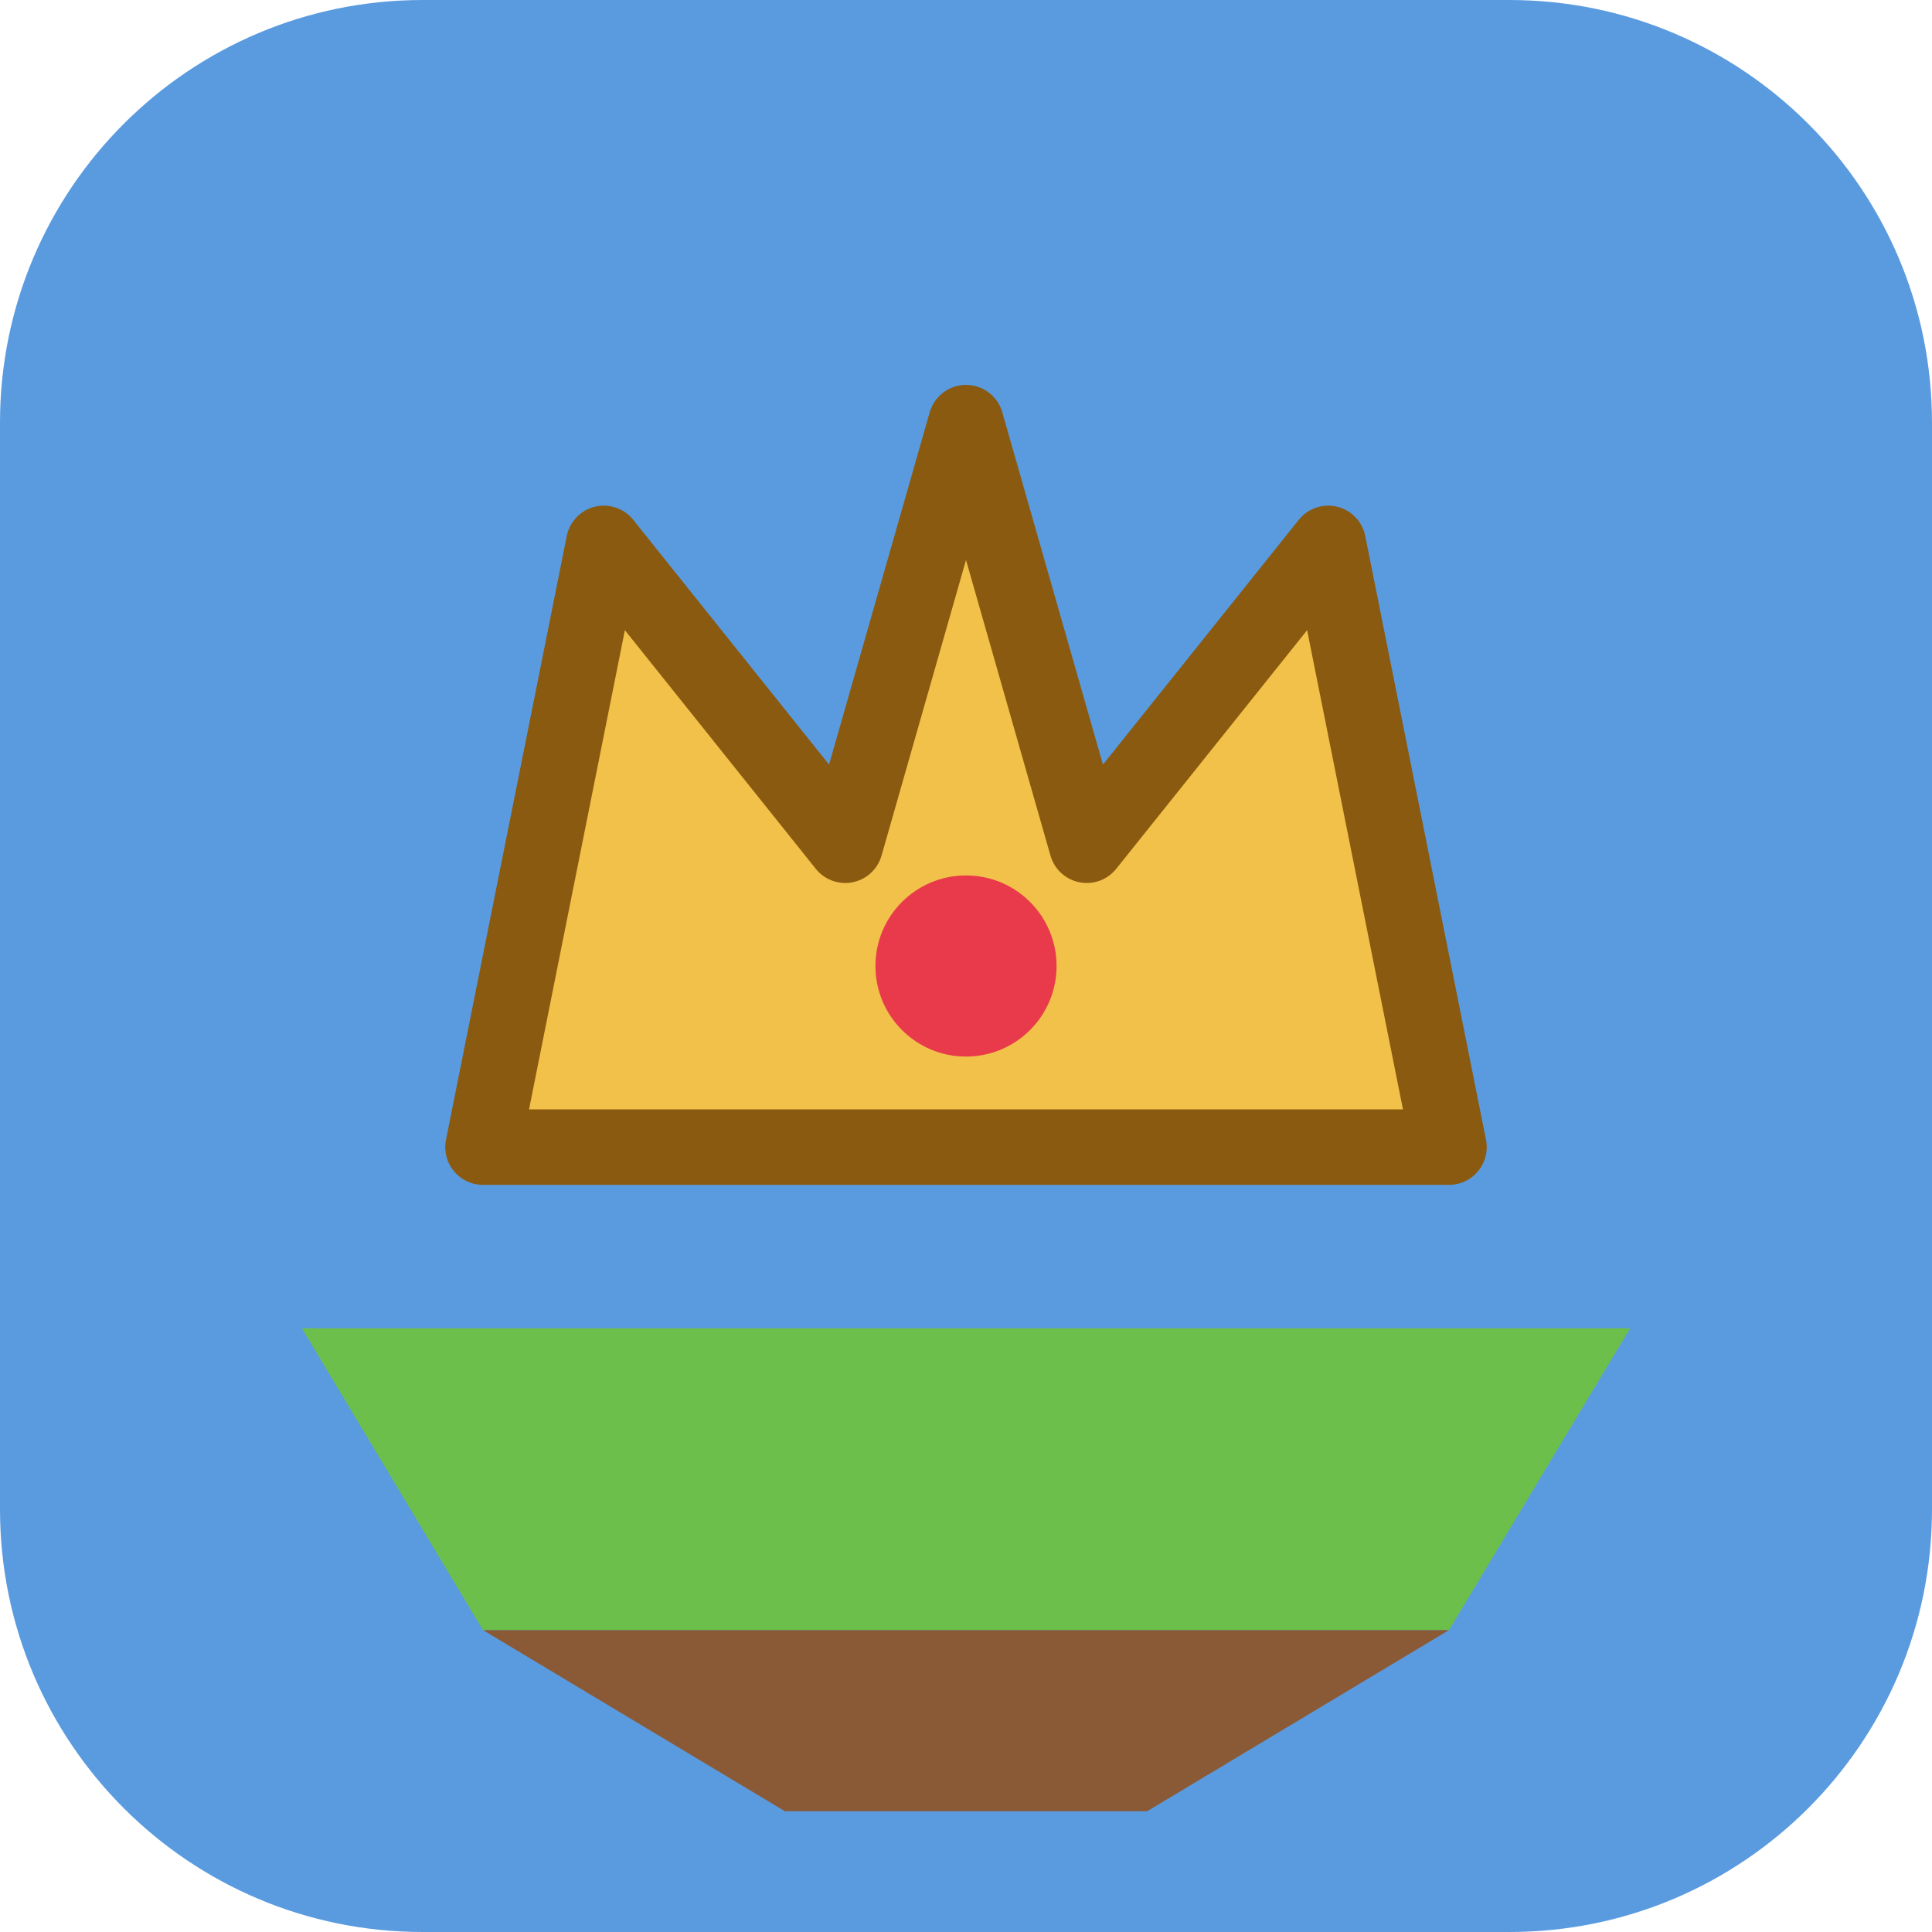
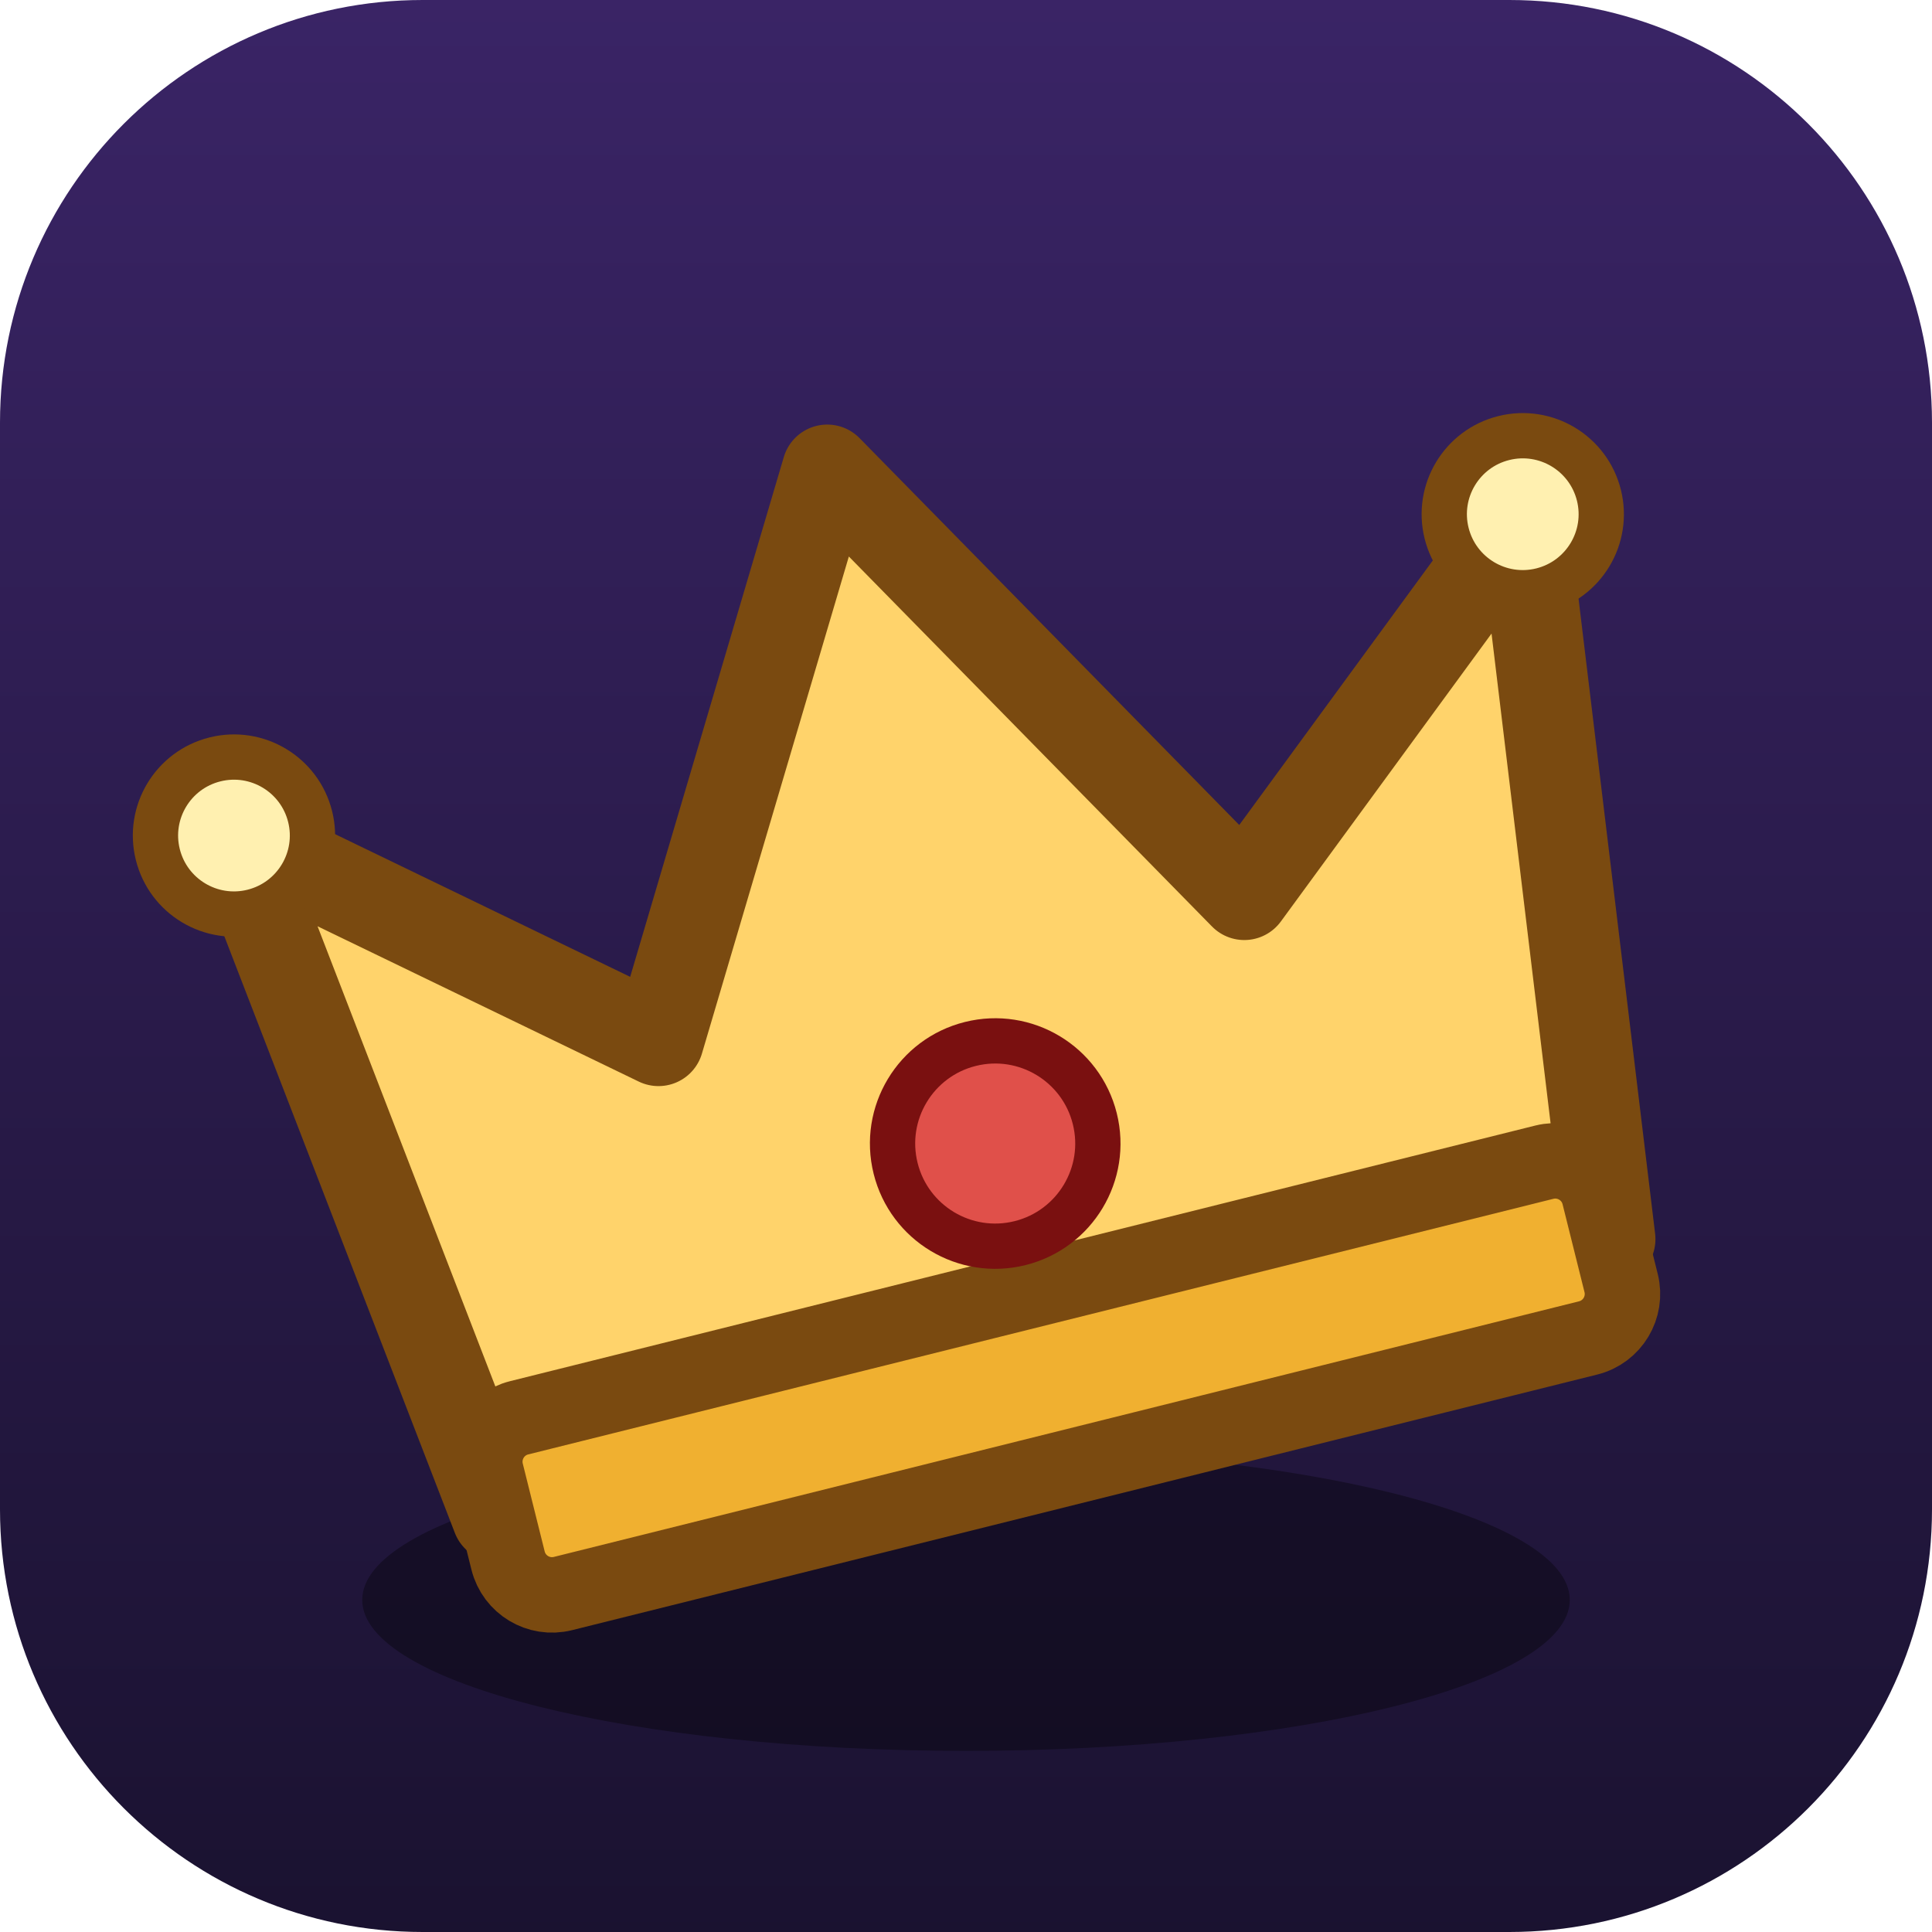
<svg xmlns="http://www.w3.org/2000/svg" viewBox="0 0 64 64">
-   <rect width="64" height="64" rx="14" fill="#5a9be0" />
-   <path d="M10 44h44l-6 10H16z" fill="#6cbf4a" />
-   <path d="M16 54h32l-10 6H26z" fill="#8a5a36" />
-   <path d="M16 38l4-20 8 10 4-14 4 14 8-10 4 20z" fill="#f2c14a" stroke="#8a5a10" stroke-width="2.5" stroke-linejoin="round" />
-   <circle cx="32" cy="32" r="3" fill="#e83a4a" />
+   <defs>
+     <linearGradient id="g" x1="0" y1="0" x2="0" y2="1">
+       <stop offset="0" stop-color="#3a2466" />
+       <stop offset="1" stop-color="#1a1230" />
+     </linearGradient>
+   </defs>
+   <rect width="64" height="64" rx="14" fill="url(#g)" />
+   <ellipse cx="32" cy="53" rx="20" ry="5" fill="#000" opacity=".35" />
+   <g transform="rotate(-14 32 34)">
+     <path d="M13 46l-3-24 12 10 10-17 10 17 12-10-3 24z" fill="#ffd36b" stroke="#7a4a10" stroke-width="3" stroke-linejoin="round" />
+     <rect x="13" y="43" width="38" height="6" rx="1.5" fill="#f0b030" stroke="#7a4a10" stroke-width="2.5" />
+     <circle cx="32" cy="38" r="3.4" fill="#e0504a" stroke="#7a1010" stroke-width="1.5" />
+     <circle cx="10" cy="22" r="2.6" fill="#fff0b0" stroke="#7a4a10" stroke-width="1.5" />
+     <circle cx="54" cy="22" r="2.6" fill="#fff0b0" stroke="#7a4a10" stroke-width="1.5" />
+   </g>
</svg>
